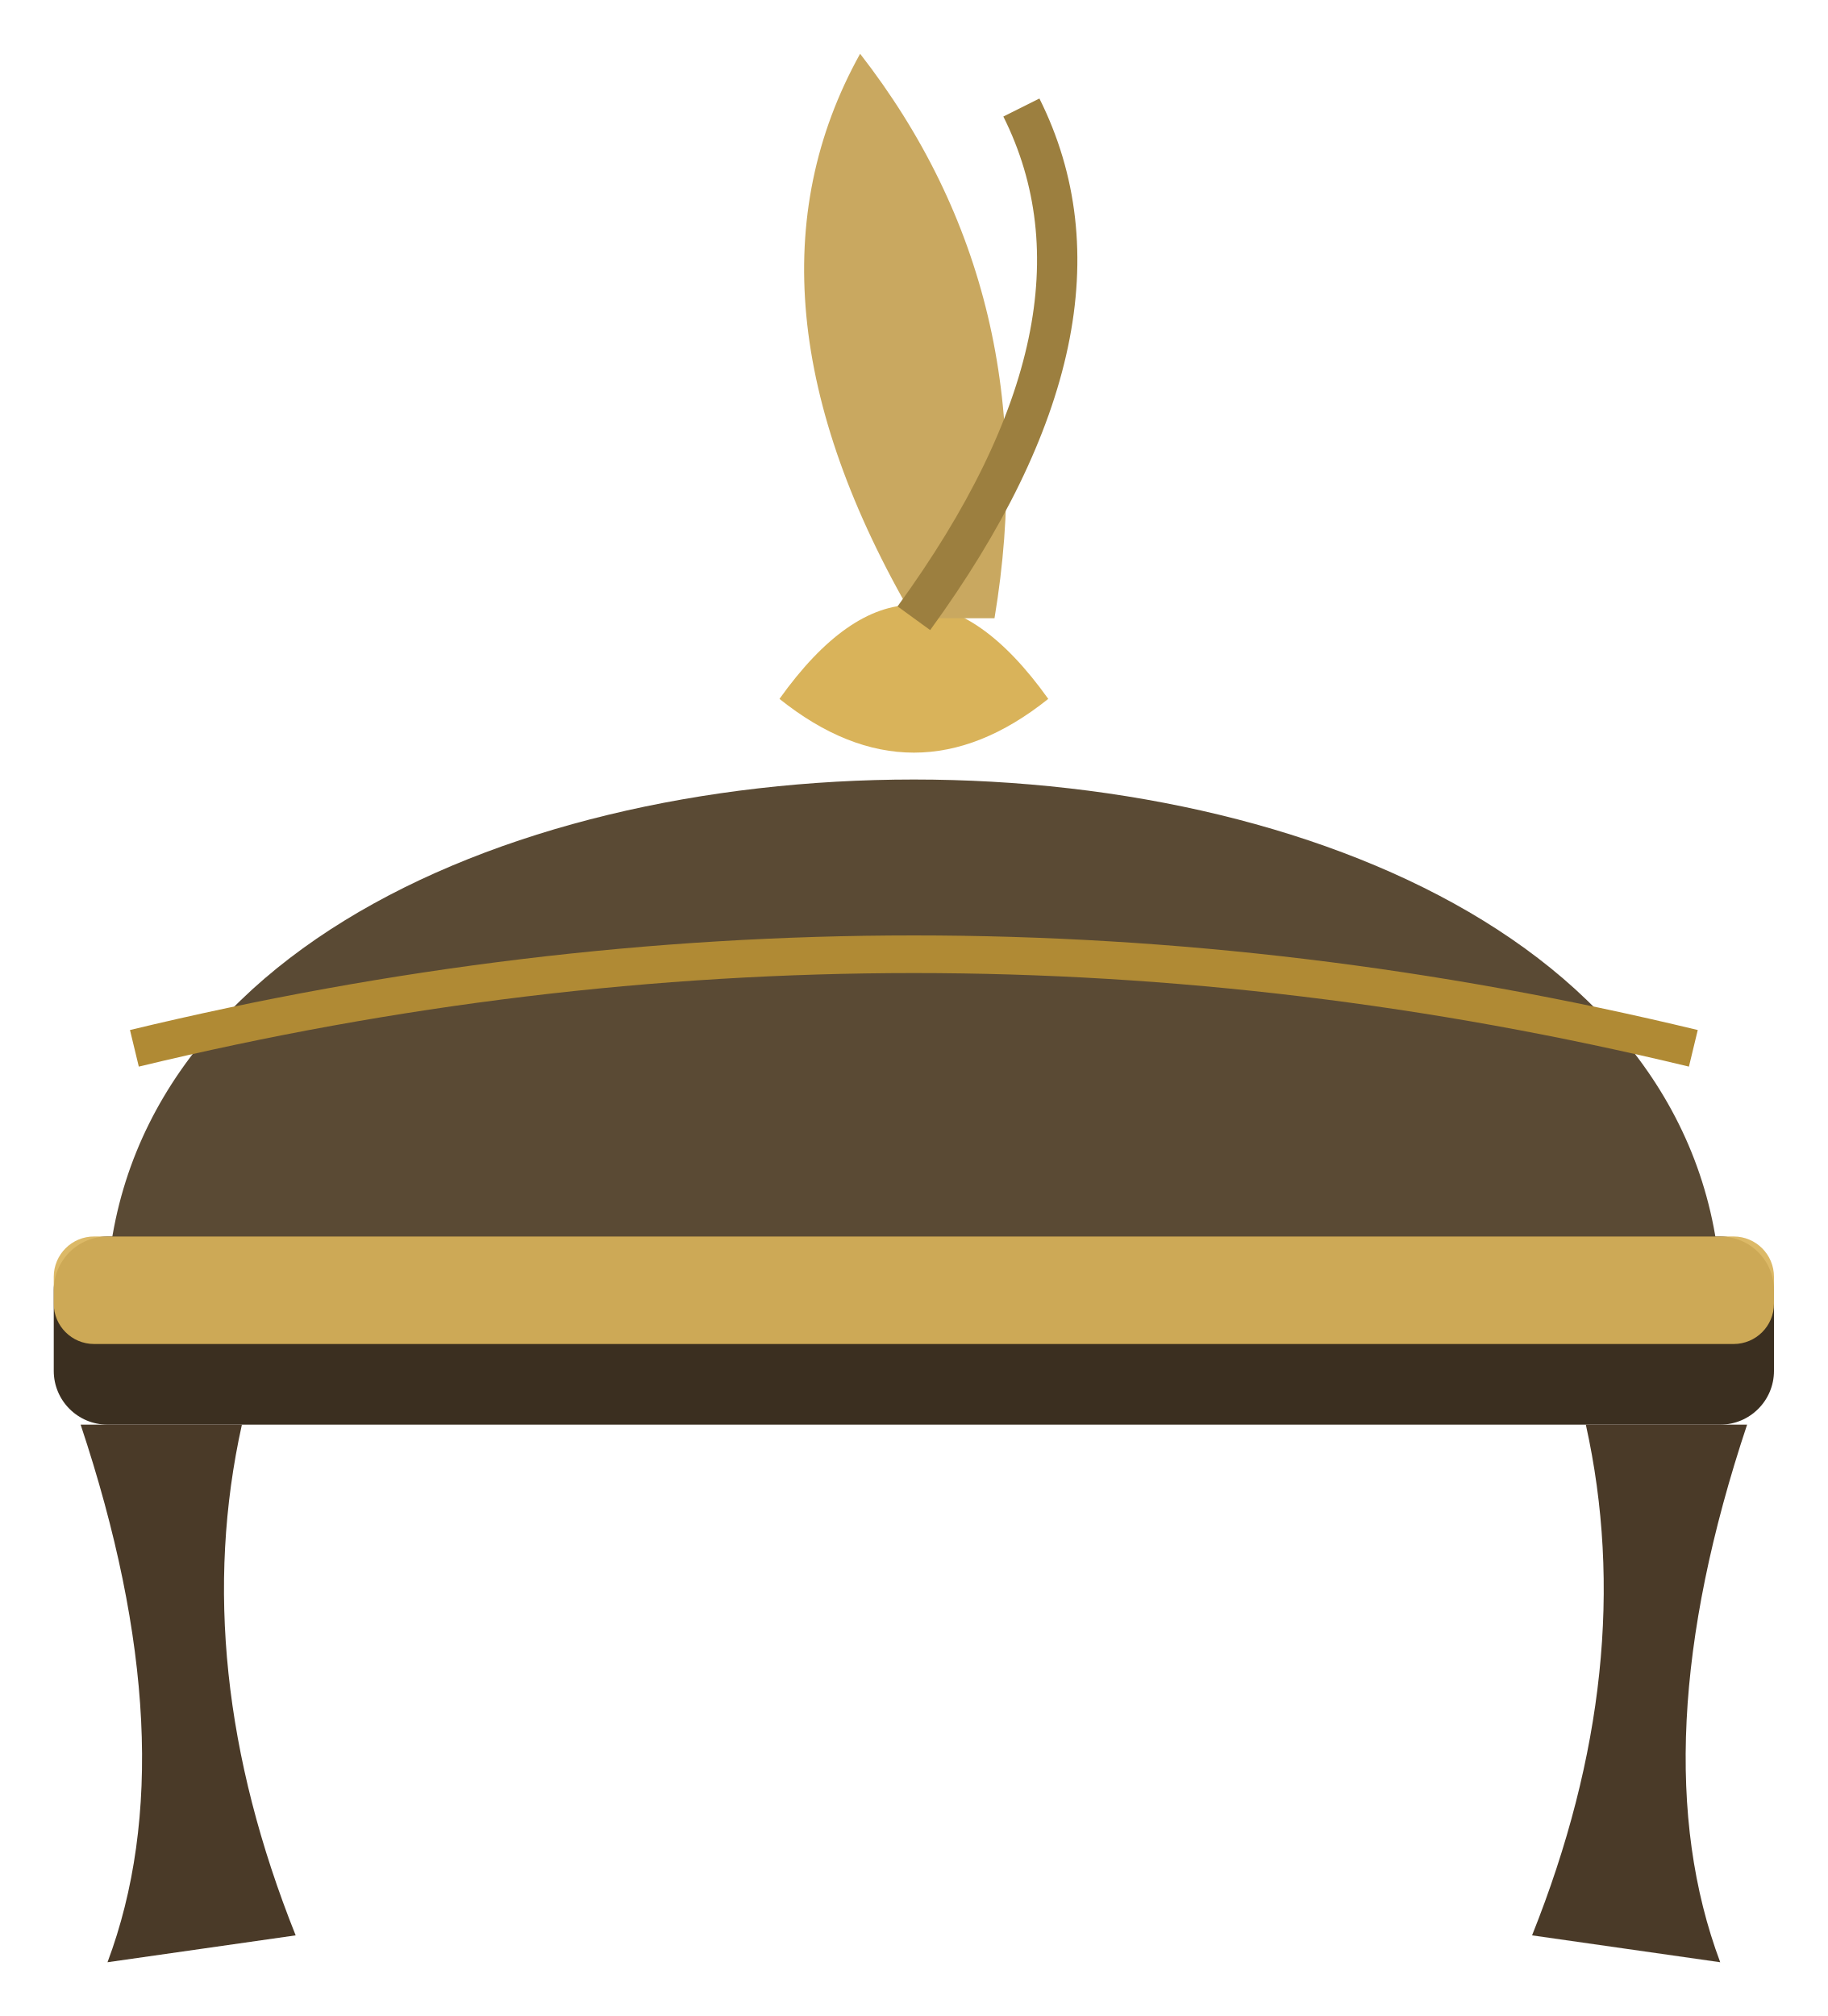
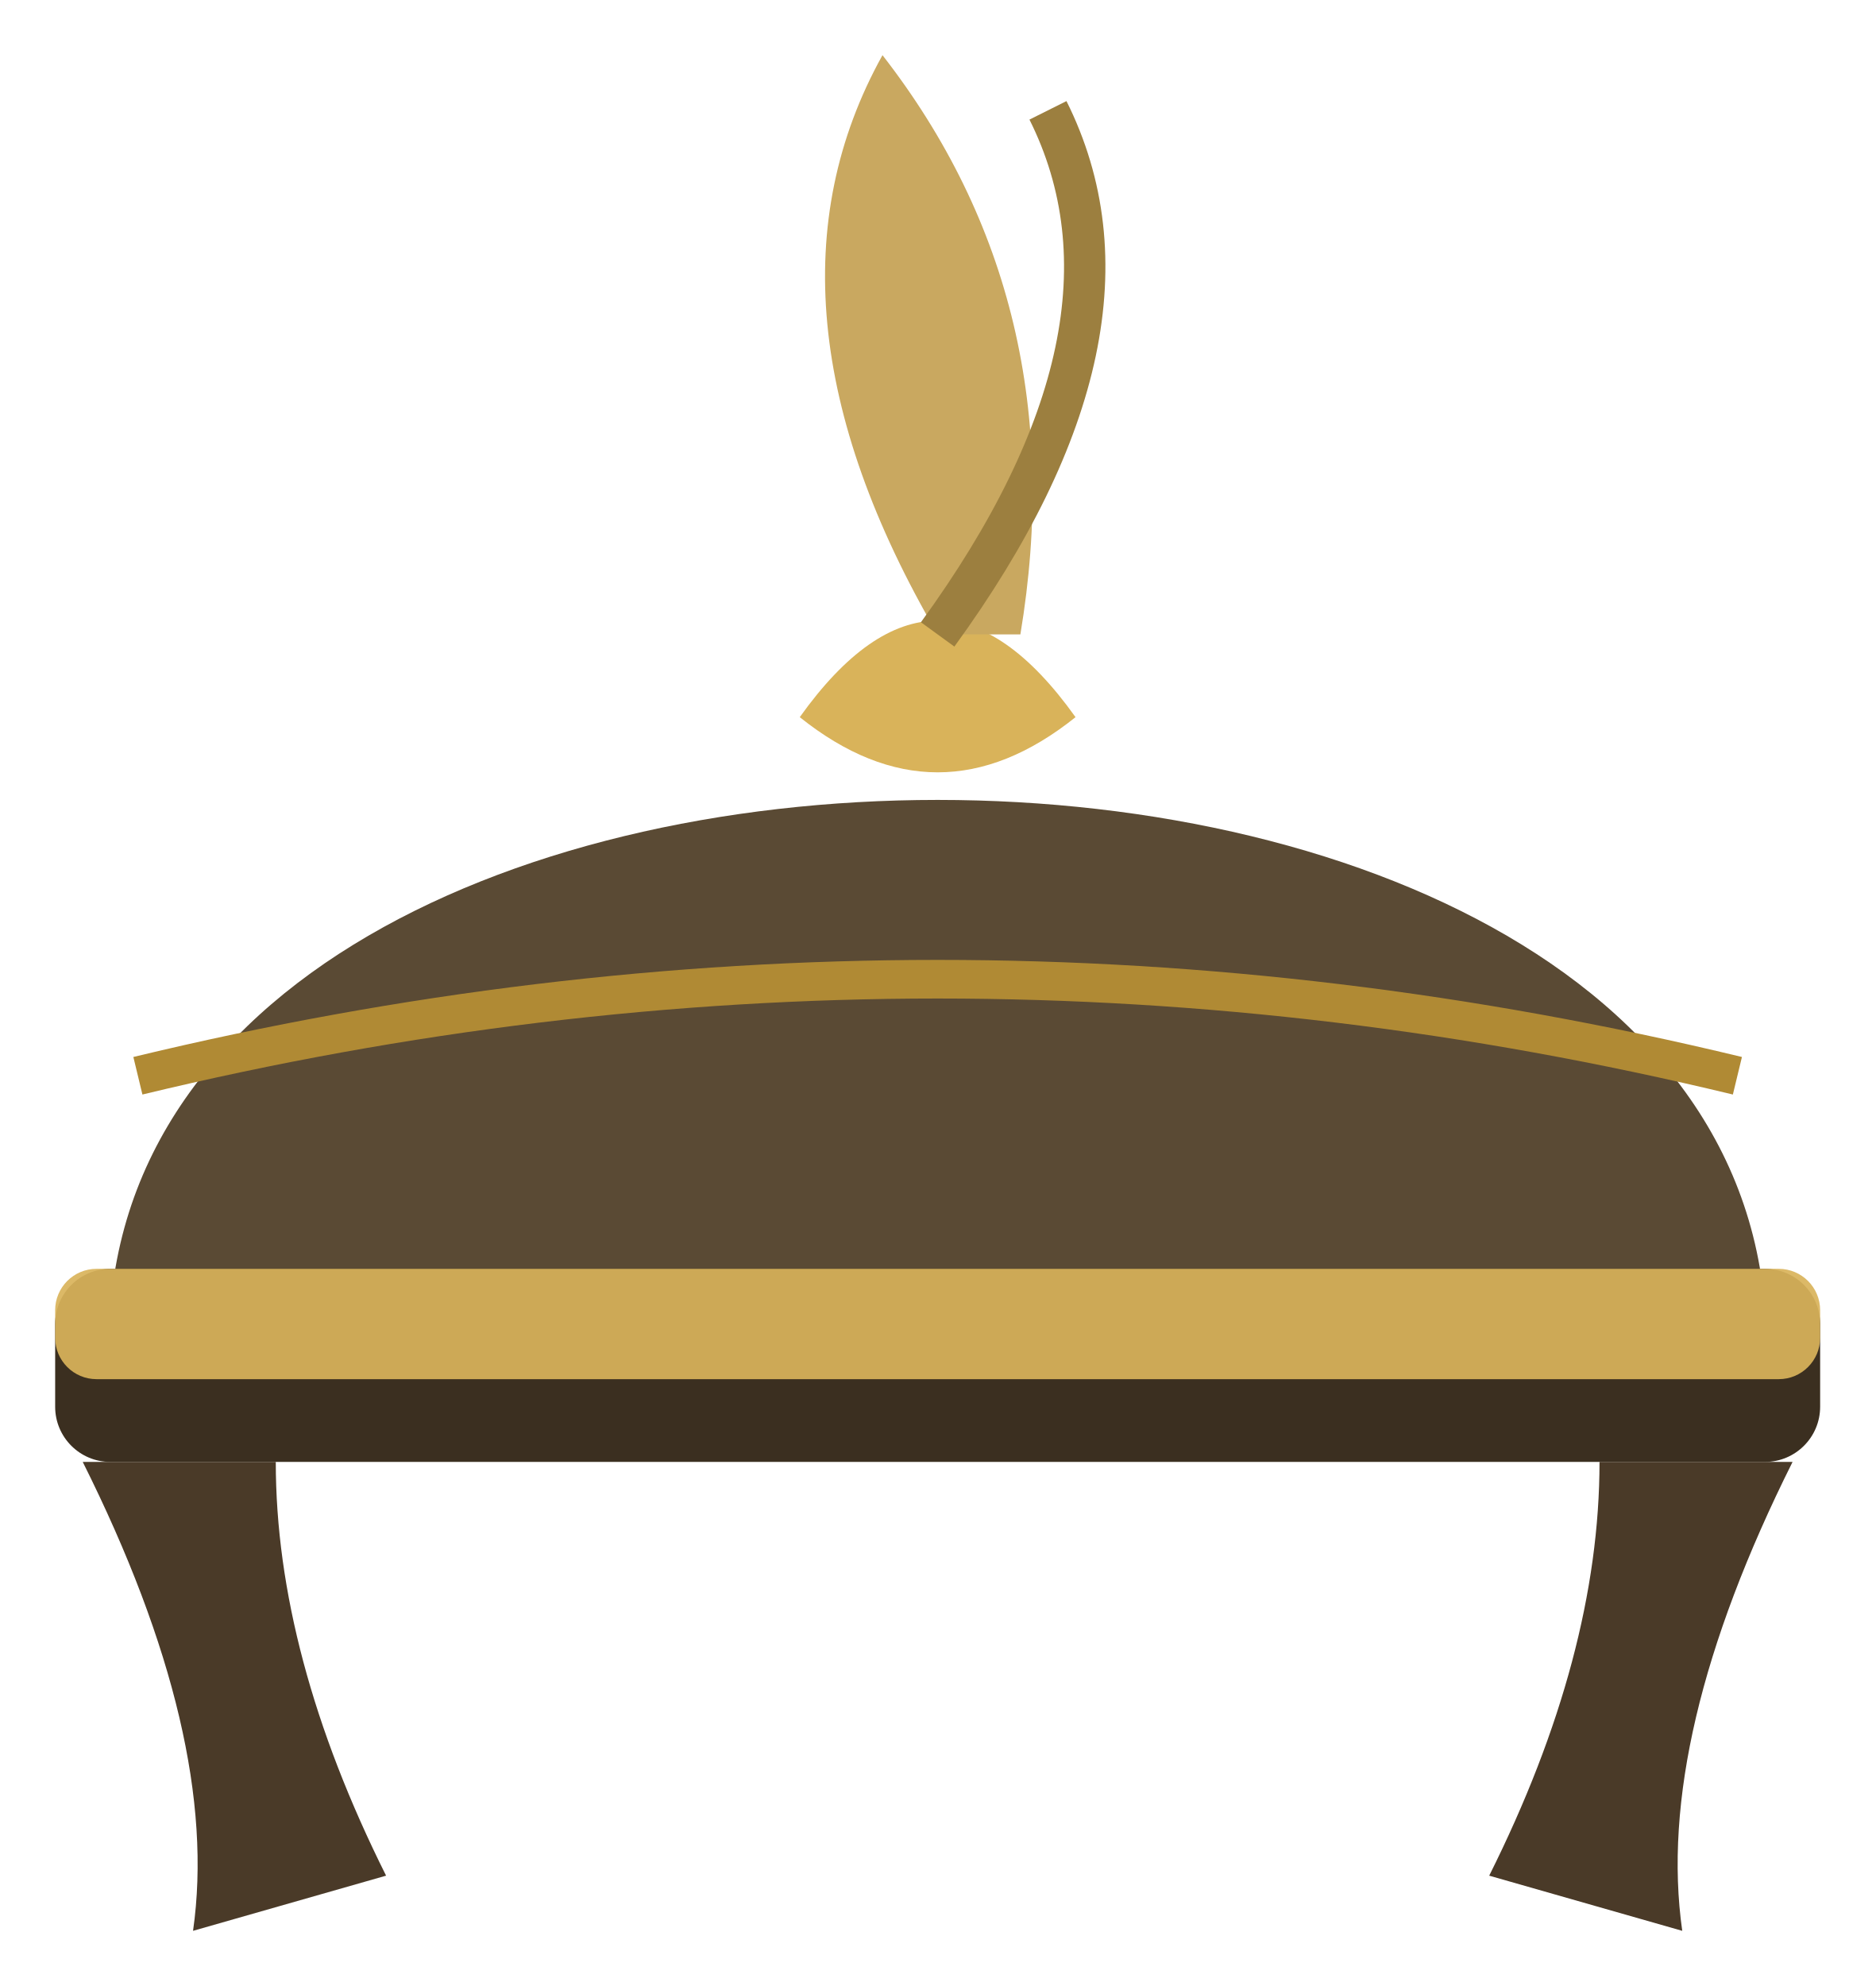
- <svg xmlns="http://www.w3.org/2000/svg" viewBox="-34 -89 68 75" width="68" height="75">
+ <svg xmlns="http://www.w3.org/2000/svg" viewBox="-34 -89 68 72" width="68" height="72">
  <path d="M -30 -39 C -32 -67, 32 -67, 30 -39 Z" fill="#5a4a34" />
  <rect x="-32" y="-43" width="64" height="7" rx="2" fill="#3b2f20" />
  <rect x="-32" y="-43" width="64" height="4" rx="1.5" fill="#d9b35a" opacity=".92" />
  <path d="M -29 -50 q 29 -7 58 0" stroke="#b08a34" stroke-width="1.4" fill="none" />
-   <path d="M -31 -36 q 4 12 1 20 l 7 -1 q -4 -10 -2 -19 Z" fill="#4a3a28" />
-   <path d="M 31 -36 q -4 12 -1 20 l -7 -1 q 4 -10 2 -19 Z" fill="#4a3a28" />
+   <path d="M -31 -36 q 5 10 4 17 l 7 -2 q -4 -8 -4 -15 Z" fill="#4a3a28" />
+   <path d="M 31 -36 q -5 10 -4 17 l -7 -2 q 4 -8 4 -15 Z" fill="#4a3a28" />
  <path d="M -5 -63 q 5 -7 10 0 q -5 4 -10 0 Z" fill="#d9b35a" />
  <path d="M 0 -66 q -7 -12 -2 -21 q 7 9 5 21 Z" fill="#c9a860" />
  <path d="M 0 -66 q 8 -11 4 -19" stroke="#9c7f3f" stroke-width="1.5" fill="none" />
</svg>
